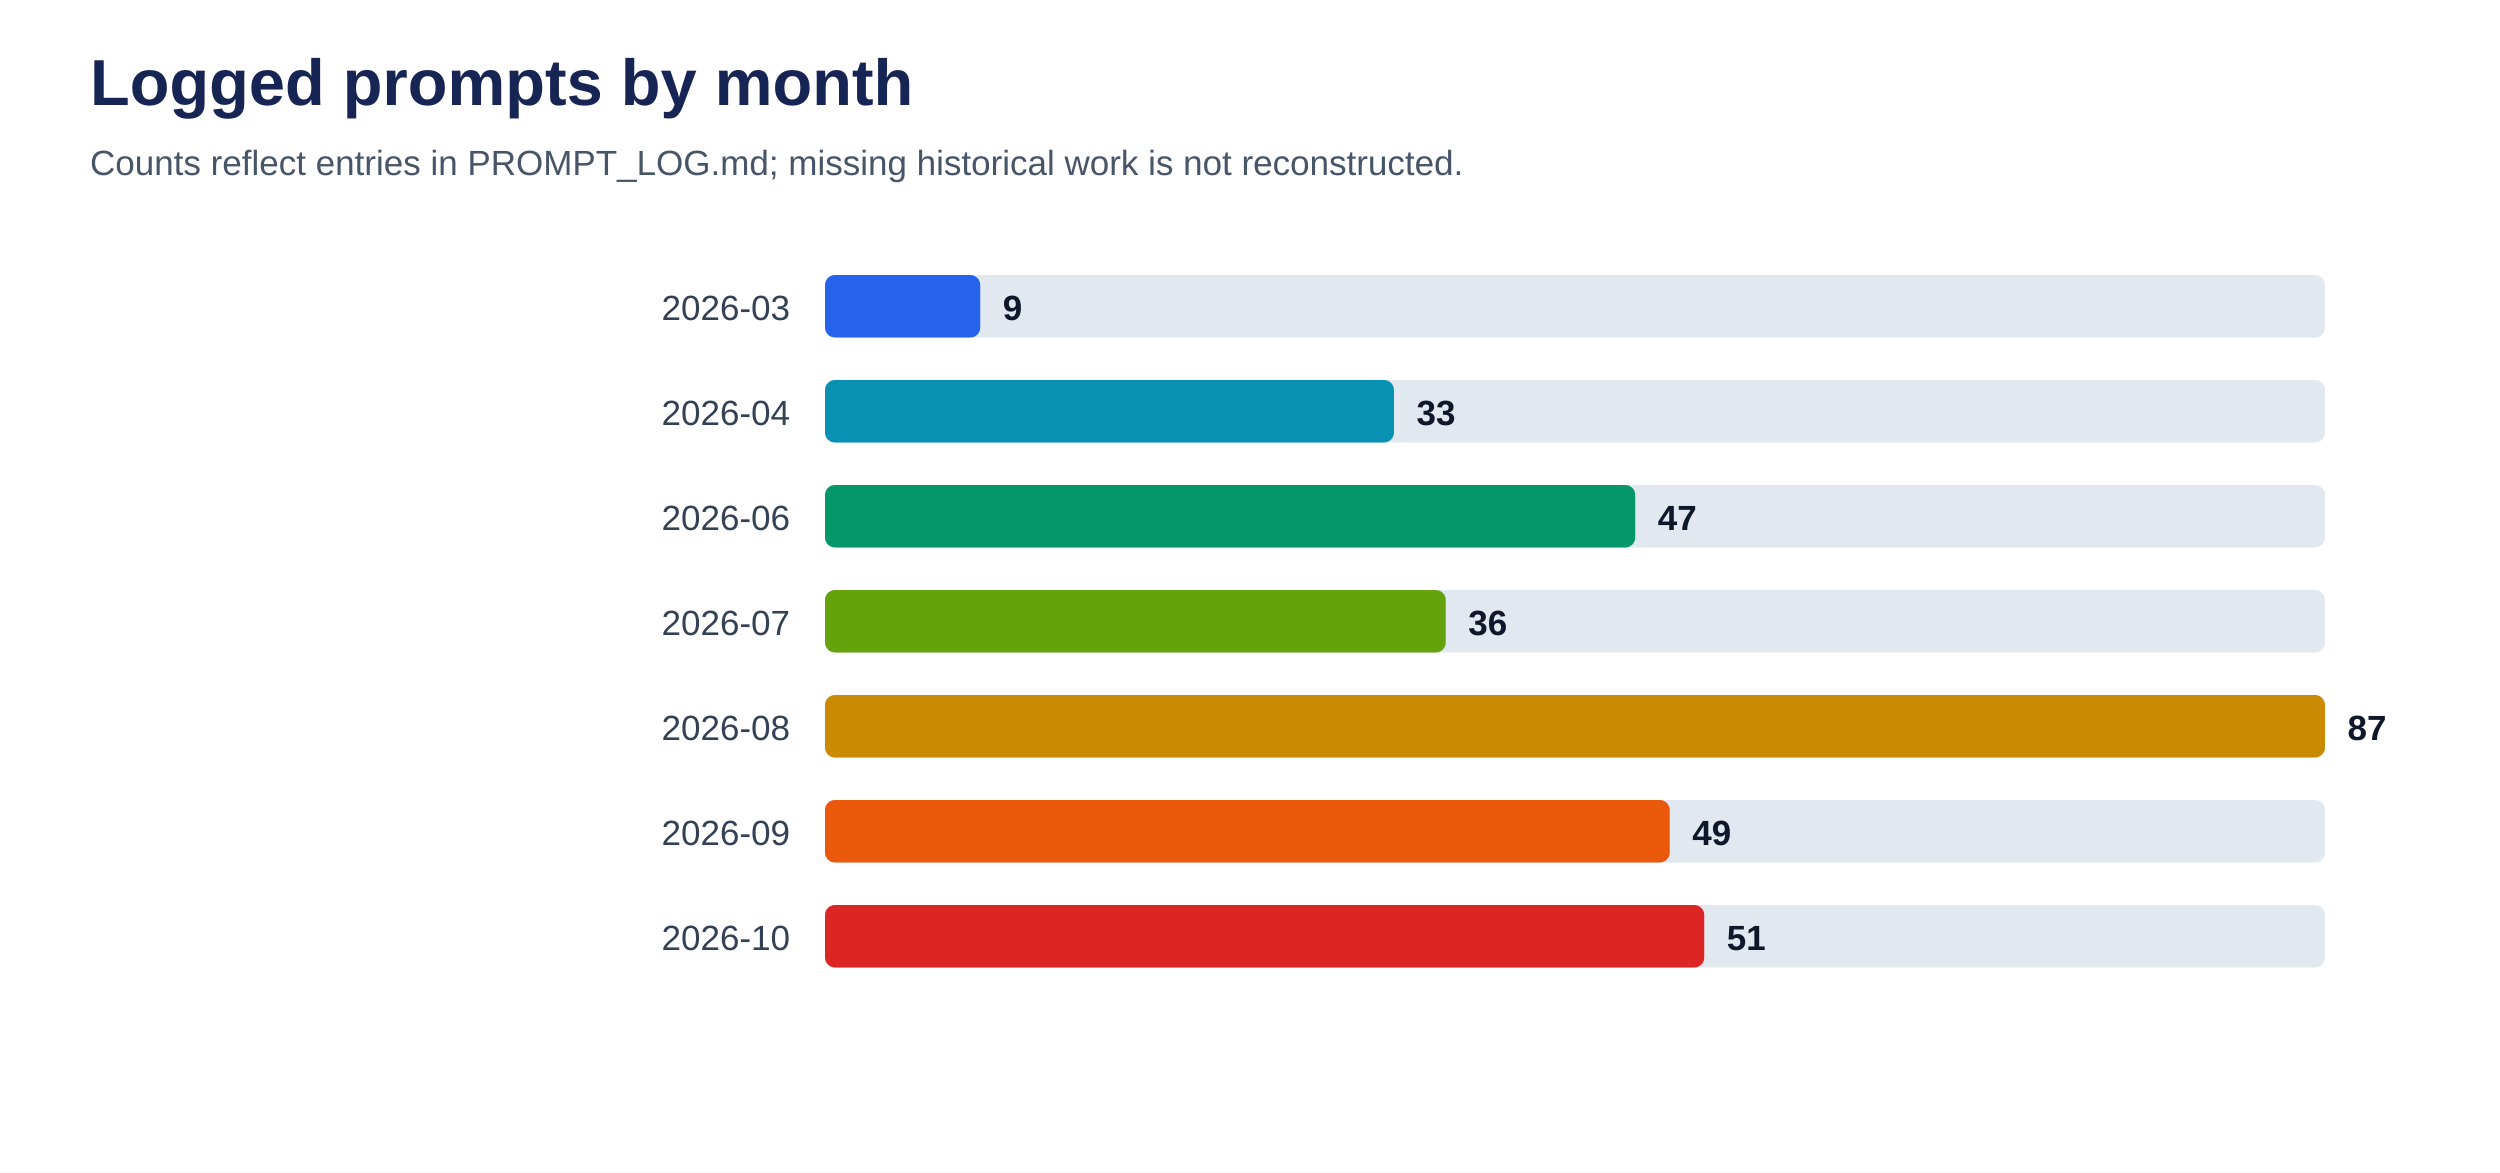
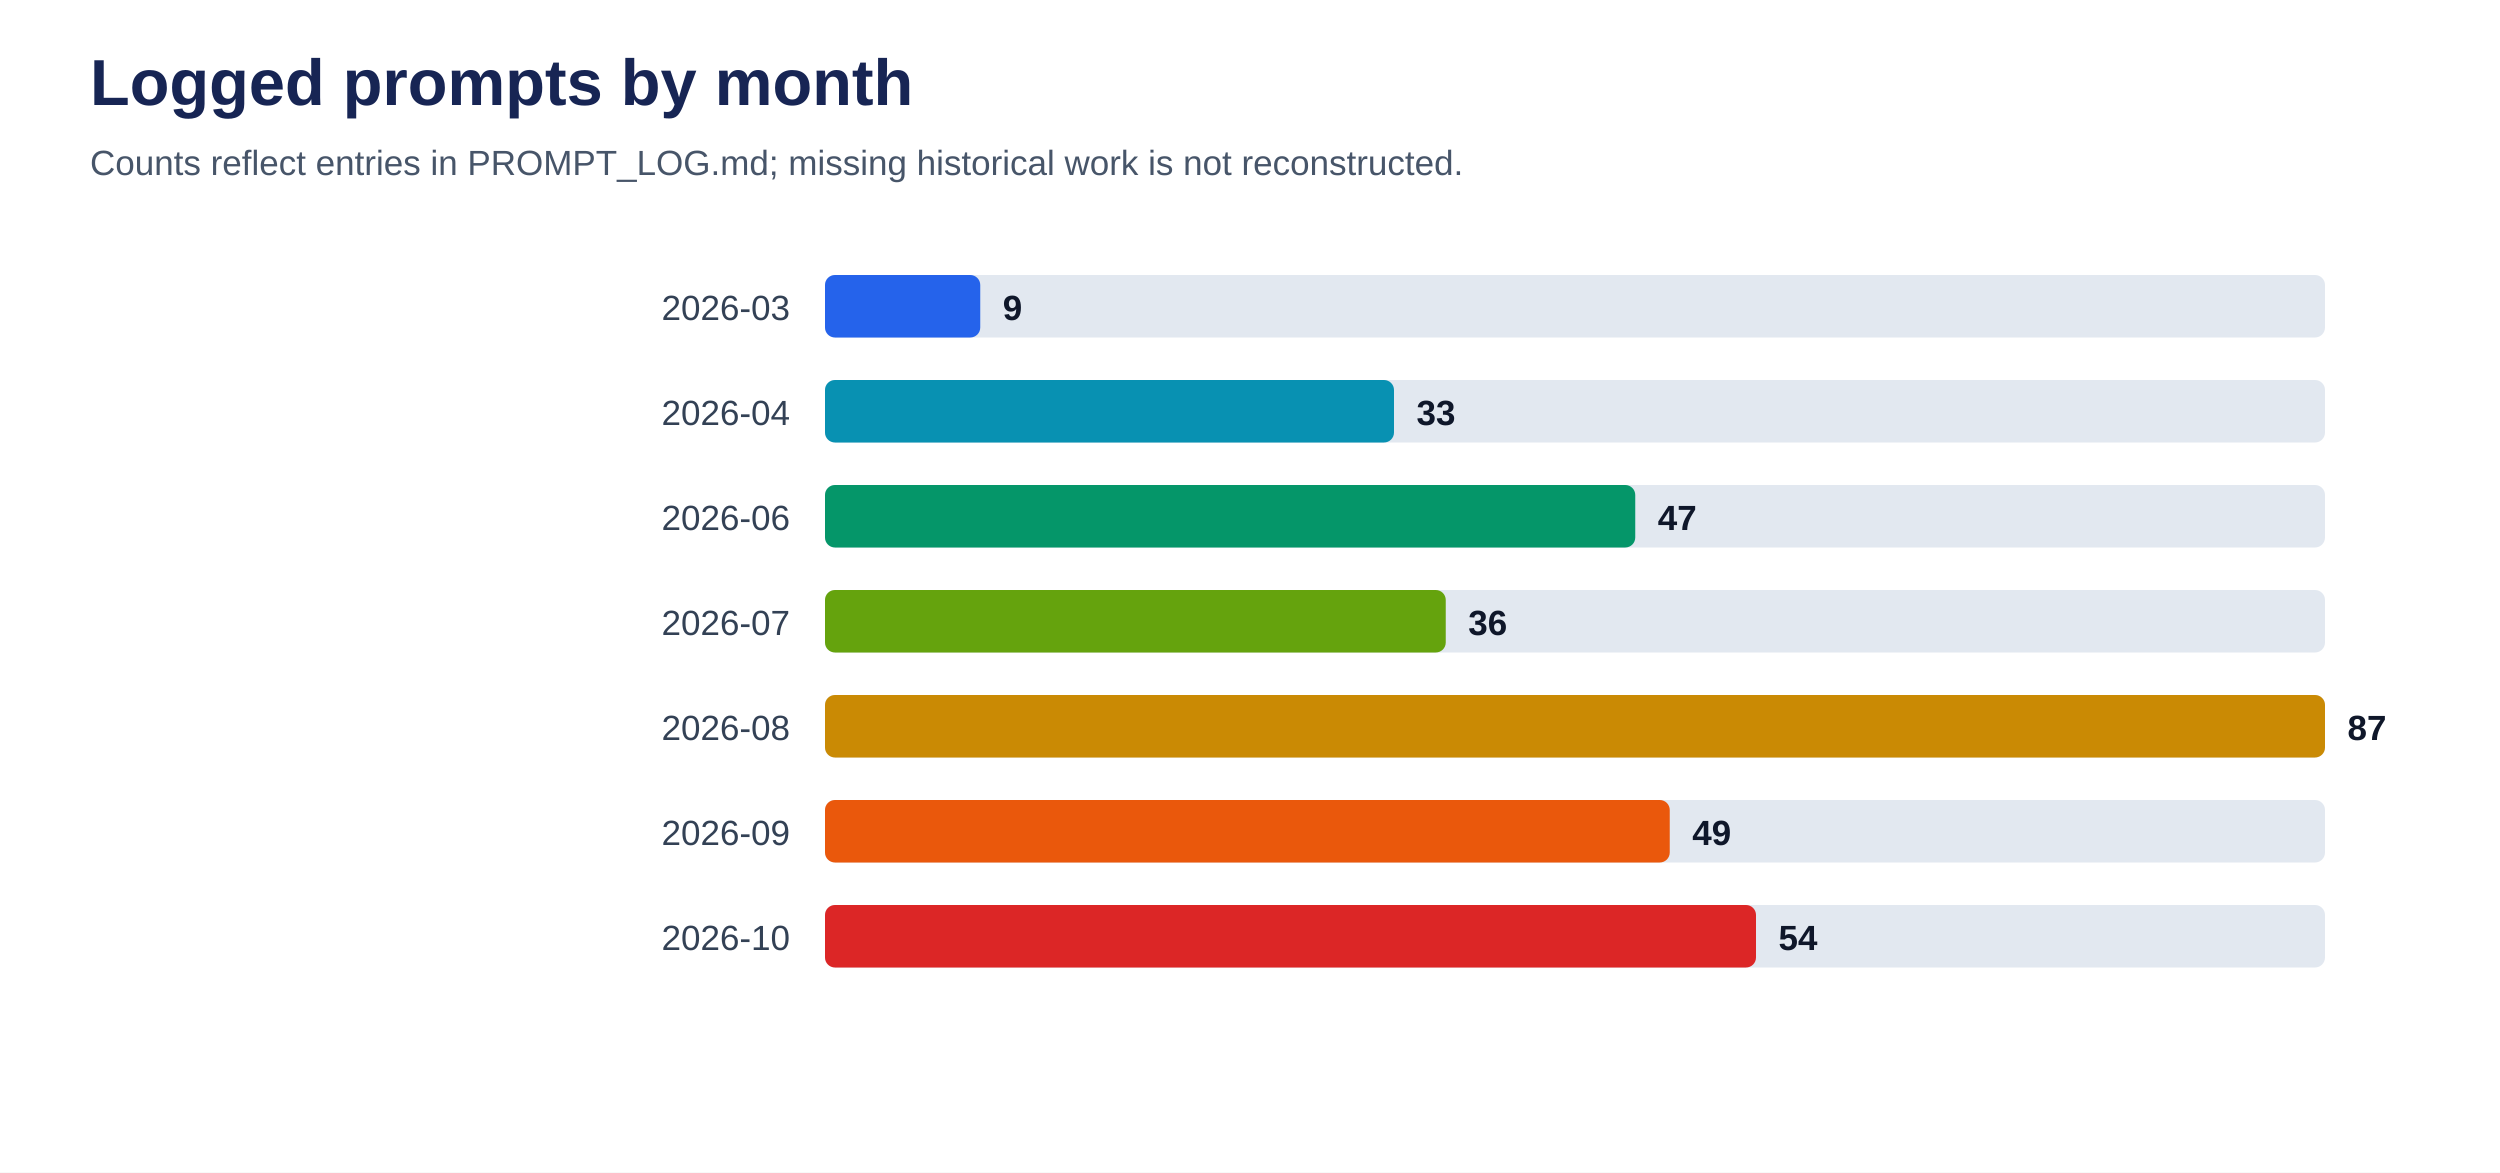
<svg xmlns="http://www.w3.org/2000/svg" viewBox="0 0 1000 469" role="img" aria-labelledby="title desc">
  <rect width="100%" height="100%" fill="#ffffff" />
  <text x="36" y="42" font-family="Arial, sans-serif" font-size="26" font-weight="700" fill="#172554">Logged prompts by month</text>
  <text x="36" y="70" font-family="Arial, sans-serif" font-size="14" fill="#475569">Counts reflect entries in PROMPT_LOG.md; missing historical work is not reconstructed.</text>
  <text x="316" y="128" text-anchor="end" font-family="Arial, sans-serif" font-size="14" fill="#334155">2026-03</text>
  <rect x="330" y="110" width="600" height="25" rx="4" fill="#e2e8f0" />
  <rect x="330" y="110" width="62.1" height="25" rx="4" fill="#2563eb" />
  <text x="401.1" y="128" font-family="Arial, sans-serif" font-size="14" font-weight="700" fill="#0f172a">9</text>
  <text x="316" y="170" text-anchor="end" font-family="Arial, sans-serif" font-size="14" fill="#334155">2026-04</text>
  <rect x="330" y="152" width="600" height="25" rx="4" fill="#e2e8f0" />
  <rect x="330" y="152" width="227.6" height="25" rx="4" fill="#0891b2" />
  <text x="566.6" y="170" font-family="Arial, sans-serif" font-size="14" font-weight="700" fill="#0f172a">33</text>
  <text x="316" y="212" text-anchor="end" font-family="Arial, sans-serif" font-size="14" fill="#334155">2026-06</text>
  <rect x="330" y="194" width="600" height="25" rx="4" fill="#e2e8f0" />
  <rect x="330" y="194" width="324.1" height="25" rx="4" fill="#059669" />
  <text x="663.1" y="212" font-family="Arial, sans-serif" font-size="14" font-weight="700" fill="#0f172a">47</text>
  <text x="316" y="254" text-anchor="end" font-family="Arial, sans-serif" font-size="14" fill="#334155">2026-07</text>
  <rect x="330" y="236" width="600" height="25" rx="4" fill="#e2e8f0" />
  <rect x="330" y="236" width="248.3" height="25" rx="4" fill="#65a30d" />
  <text x="587.3" y="254" font-family="Arial, sans-serif" font-size="14" font-weight="700" fill="#0f172a">36</text>
  <text x="316" y="296" text-anchor="end" font-family="Arial, sans-serif" font-size="14" fill="#334155">2026-08</text>
  <rect x="330" y="278" width="600" height="25" rx="4" fill="#e2e8f0" />
  <rect x="330" y="278" width="600.0" height="25" rx="4" fill="#ca8a04" />
  <text x="939.0" y="296" font-family="Arial, sans-serif" font-size="14" font-weight="700" fill="#0f172a">87</text>
  <text x="316" y="338" text-anchor="end" font-family="Arial, sans-serif" font-size="14" fill="#334155">2026-09</text>
  <rect x="330" y="320" width="600" height="25" rx="4" fill="#e2e8f0" />
  <rect x="330" y="320" width="337.9" height="25" rx="4" fill="#ea580c" />
  <text x="676.9" y="338" font-family="Arial, sans-serif" font-size="14" font-weight="700" fill="#0f172a">49</text>
  <text x="316" y="380" text-anchor="end" font-family="Arial, sans-serif" font-size="14" fill="#334155">2026-10</text>
  <rect x="330" y="362" width="600" height="25" rx="4" fill="#e2e8f0" />
-   <rect x="330" y="362" width="351.7" height="25" rx="4" fill="#dc2626" />
-   <text x="690.7" y="380" font-family="Arial, sans-serif" font-size="14" font-weight="700" fill="#0f172a">51</text>
+   <rect x="330" y="362" width="372.4" height="25" rx="4" fill="#dc2626" />
+   <text x="711.4" y="380" font-family="Arial, sans-serif" font-size="14" font-weight="700" fill="#0f172a">54</text>
</svg>
